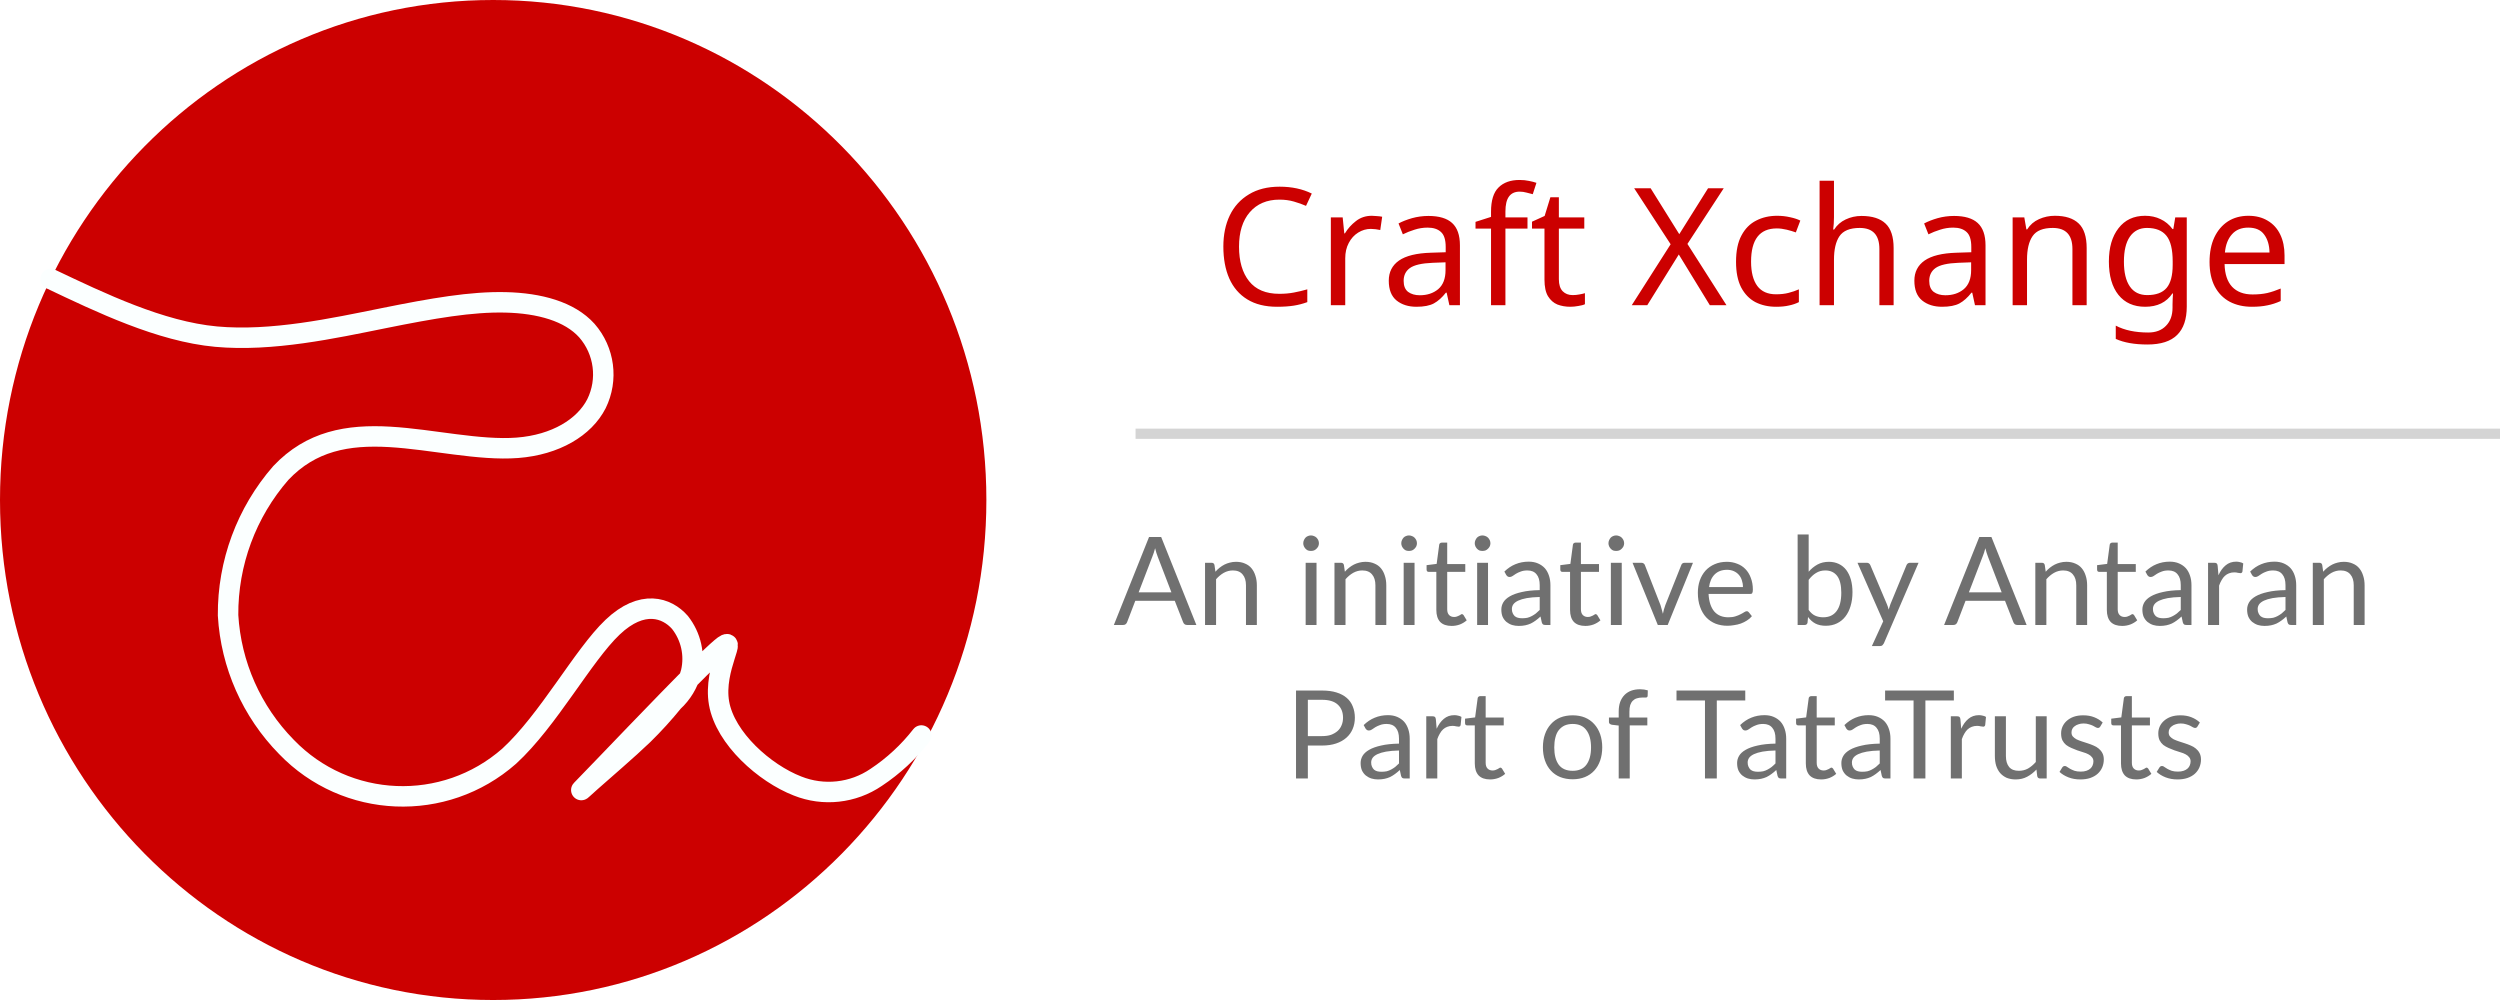
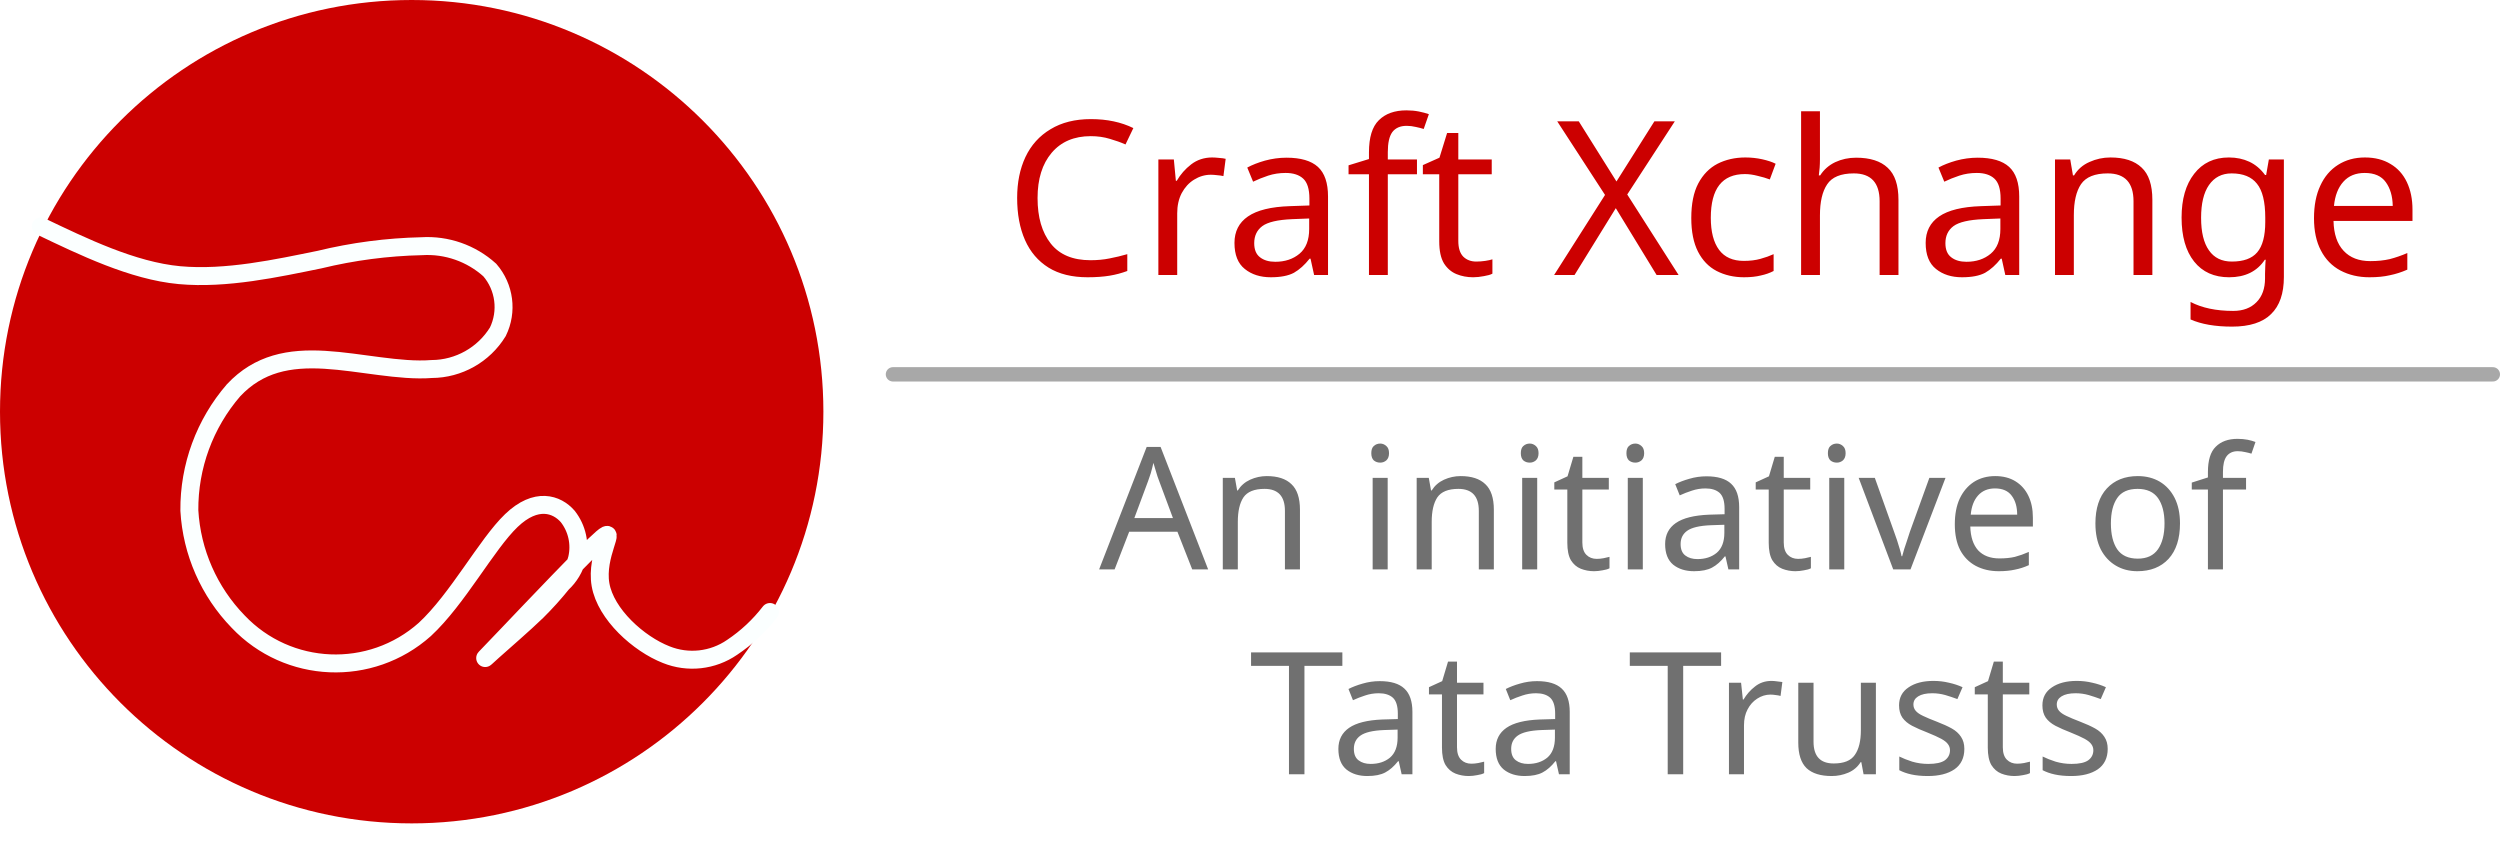
- <svg xmlns="http://www.w3.org/2000/svg" id="Group_232" data-name="Group 232" width="244.291" height="97.716" viewBox="0 0 244.291 97.716">
-   <g id="Group_223" data-name="Group 223" transform="translate(0 0)">
-     <path id="Path_764" data-name="Path 764" d="M499.408,182.016c26.616,0,48.193,21.877,48.193,48.858s-21.577,48.859-48.193,48.859-48.192-21.877-48.192-48.859,21.576-48.858,48.192-48.858" transform="translate(-451.216 -182.016)" fill="#c00" fill-rule="evenodd" />
-     <path id="Path_765" data-name="Path 765" d="M542.675,261.748a18.636,18.636,0,0,1-4.414,4.09,8.228,8.228,0,0,1-7.693.843c-3.207-1.245-7.053-4.645-7.661-8.093s2.021-6.944.178-5.381-8.159,8.183-11.206,11.348-2.827,2.873-1.542,1.727,3.635-3.145,5.16-4.615a38.469,38.469,0,0,0,2.934-3.225,5.98,5.98,0,0,0,1.74-2.874,5.748,5.748,0,0,0-1.089-4.874c-1.269-1.445-3.687-2.28-6.58.471s-6.265,9.081-10.1,12.6a15.759,15.759,0,0,1-21.773-.905,20.018,20.018,0,0,1-5.7-12.857,20.921,20.921,0,0,1,5.154-13.906c2.96-3.131,6.545-3.768,10.656-3.529s8.747,1.356,12.47,1.066,6.536-1.987,7.72-4.309a6.5,6.5,0,0,0-.94-7.144c-1.688-1.875-4.63-2.683-7.96-2.759s-7.051.568-11.922,1.55-10.895,2.3-16.344,1.8-11.3-3.319-16.173-5.634" transform="translate(-452.643 -189.877)" fill="none" stroke="#fbffff" stroke-linecap="round" stroke-miterlimit="22.926" stroke-width="2" />
+ <svg xmlns="http://www.w3.org/2000/svg" width="174.122" height="58.659" viewBox="0 0 174.122 58.659">
+   <g id="Group_269" data-name="Group 269" transform="translate(-406.232 -1.652)">
+     <g id="Group_223" data-name="Group 223">
+       <path id="Path_764" data-name="Path 764" d="M434.906,1.652a28.674,28.674,0,1,1-28.674,28.674A28.675,28.675,0,0,1,434.906,1.652" fill="#c00" fill-rule="evenodd" />
+       <path id="Path_765" data-name="Path 765" d="M459.858,44.277a11.148,11.148,0,0,1-2.635,2.462,4.878,4.878,0,0,1-4.592.508c-1.914-.75-4.21-2.8-4.573-4.872s1.207-4.18.107-3.239-4.87,4.926-6.689,6.831-1.687,1.729-.92,1.04,2.169-1.893,3.08-2.778a23.349,23.349,0,0,0,1.751-1.942,3.6,3.6,0,0,0,1.038-1.73,3.481,3.481,0,0,0-.65-2.934c-.757-.87-2.2-1.372-3.927.284s-3.739,5.466-6.028,7.585a9.35,9.35,0,0,1-13-.545,12.1,12.1,0,0,1-3.4-7.74,12.649,12.649,0,0,1,3.076-8.37c1.767-1.885,3.906-2.269,6.36-2.125s5.221.816,7.443.642a5.445,5.445,0,0,0,4.608-2.594,3.938,3.938,0,0,0-.561-4.3A6.487,6.487,0,0,0,435.6,18.8a33.262,33.262,0,0,0-7.116.933c-2.907.591-6.5,1.384-9.755,1.083s-6.745-2-9.654-3.391" fill="none" stroke="#fbffff" stroke-linecap="round" stroke-miterlimit="22.926" stroke-width="1.25" />
+     </g>
+     <g id="Group_254" data-name="Group 254">
+       <g id="An_initiative_of_Tata_Trusts" data-name="An initiative of Tata Trusts" style="isolation: isolate">
+         <text id="An_initiative_of_Tata_Trusts-2" data-name="An initiative of Tata Trusts" transform="translate(520.972 41.311)" fill="#707070" font-size="11.888" font-family="Avenir-Book, Avenir" style="isolation: isolate">
+           <tspan x="-38.186" y="0">An initiative of</tspan>
+           <tspan x="-27.73" y="14.266">Tata Trusts</tspan>
+         </text>
+       </g>
+       <g id="Craft_Xchange" data-name="Craft Xchange" style="isolation: isolate">
+         <text id="Craft_Xchange-2" data-name="Craft Xchange" transform="translate(476.153 20.807)" fill="#c00" font-size="14.997" font-family="Avenir-Roman, Avenir" style="isolation: isolate">
+           <tspan x="0" y="0">Craft Xchange</tspan>
+         </text>
+       </g>
+       <path id="Path_810" data-name="Path 810" d="M468.425,27.724H579.854" fill="none" stroke="#a8a8a8" stroke-linecap="round" stroke-width="1" />
+     </g>
  </g>
-   <text id="An_initiative_by_Antaran_Part_of_TataTrusts" data-name="An initiative by Antaran Part of TataTrusts" transform="translate(170.541 61.07)" fill="#707070" font-size="12" font-family="Lato-Regular, Lato">
-     <tspan x="-61.731" y="0">An initiative by Antaran</tspan>
-     <tspan x="-44.994" y="15">Part of TataTrusts</tspan>
-   </text>
-   <text id="Craft_Xchange" data-name="Craft Xchange" transform="translate(118.573 29.82)" fill="#c00" font-size="16" font-family="Avenir-Roman, Avenir">
-     <tspan x="0" y="0">Craft Xchange</tspan>
-   </text>
-   <line id="Line_14" data-name="Line 14" x2="133.327" transform="translate(110.964 42.385)" fill="none" stroke="#707070" stroke-width="1" opacity="0.304" />
</svg>
